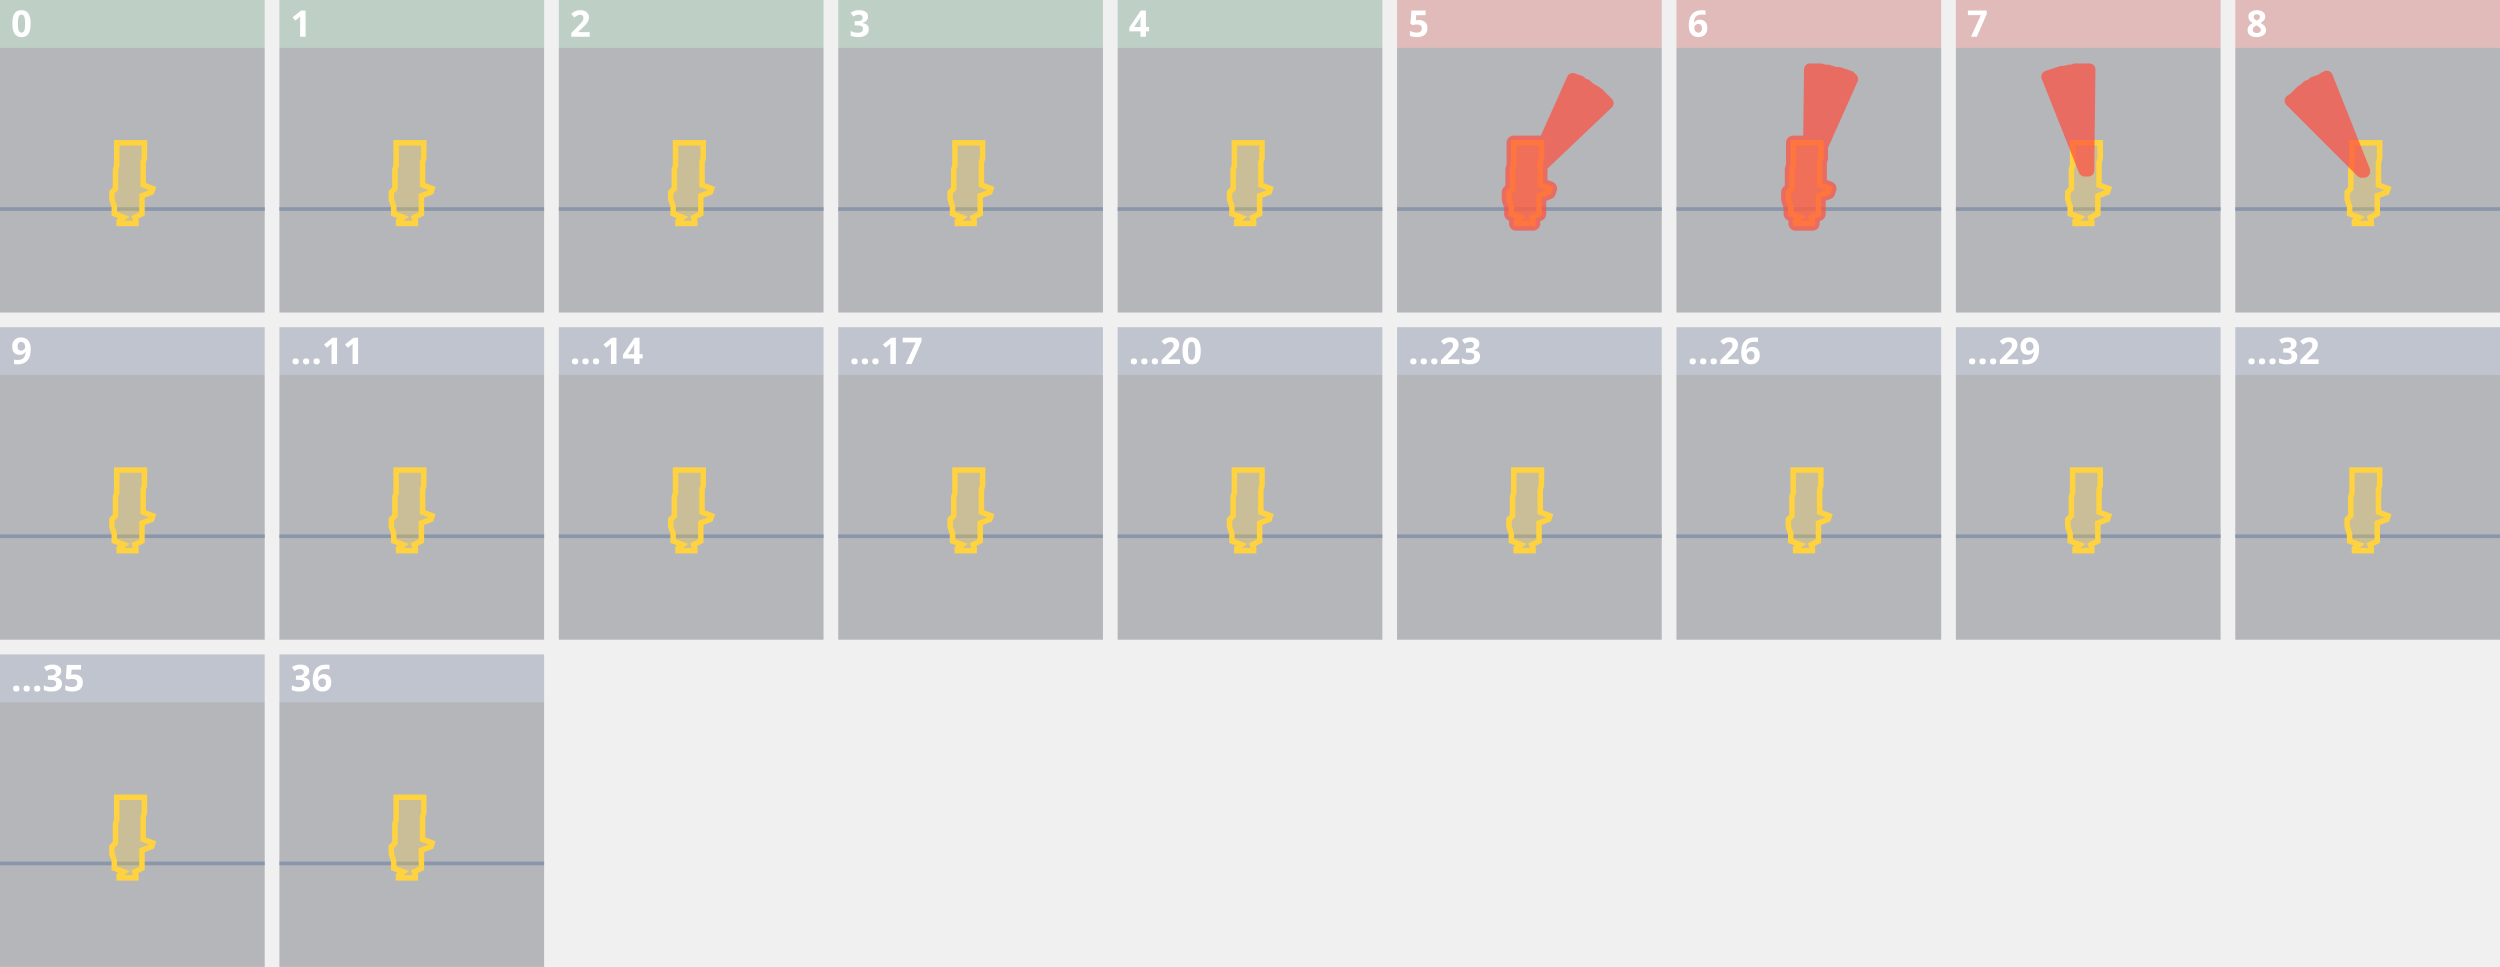
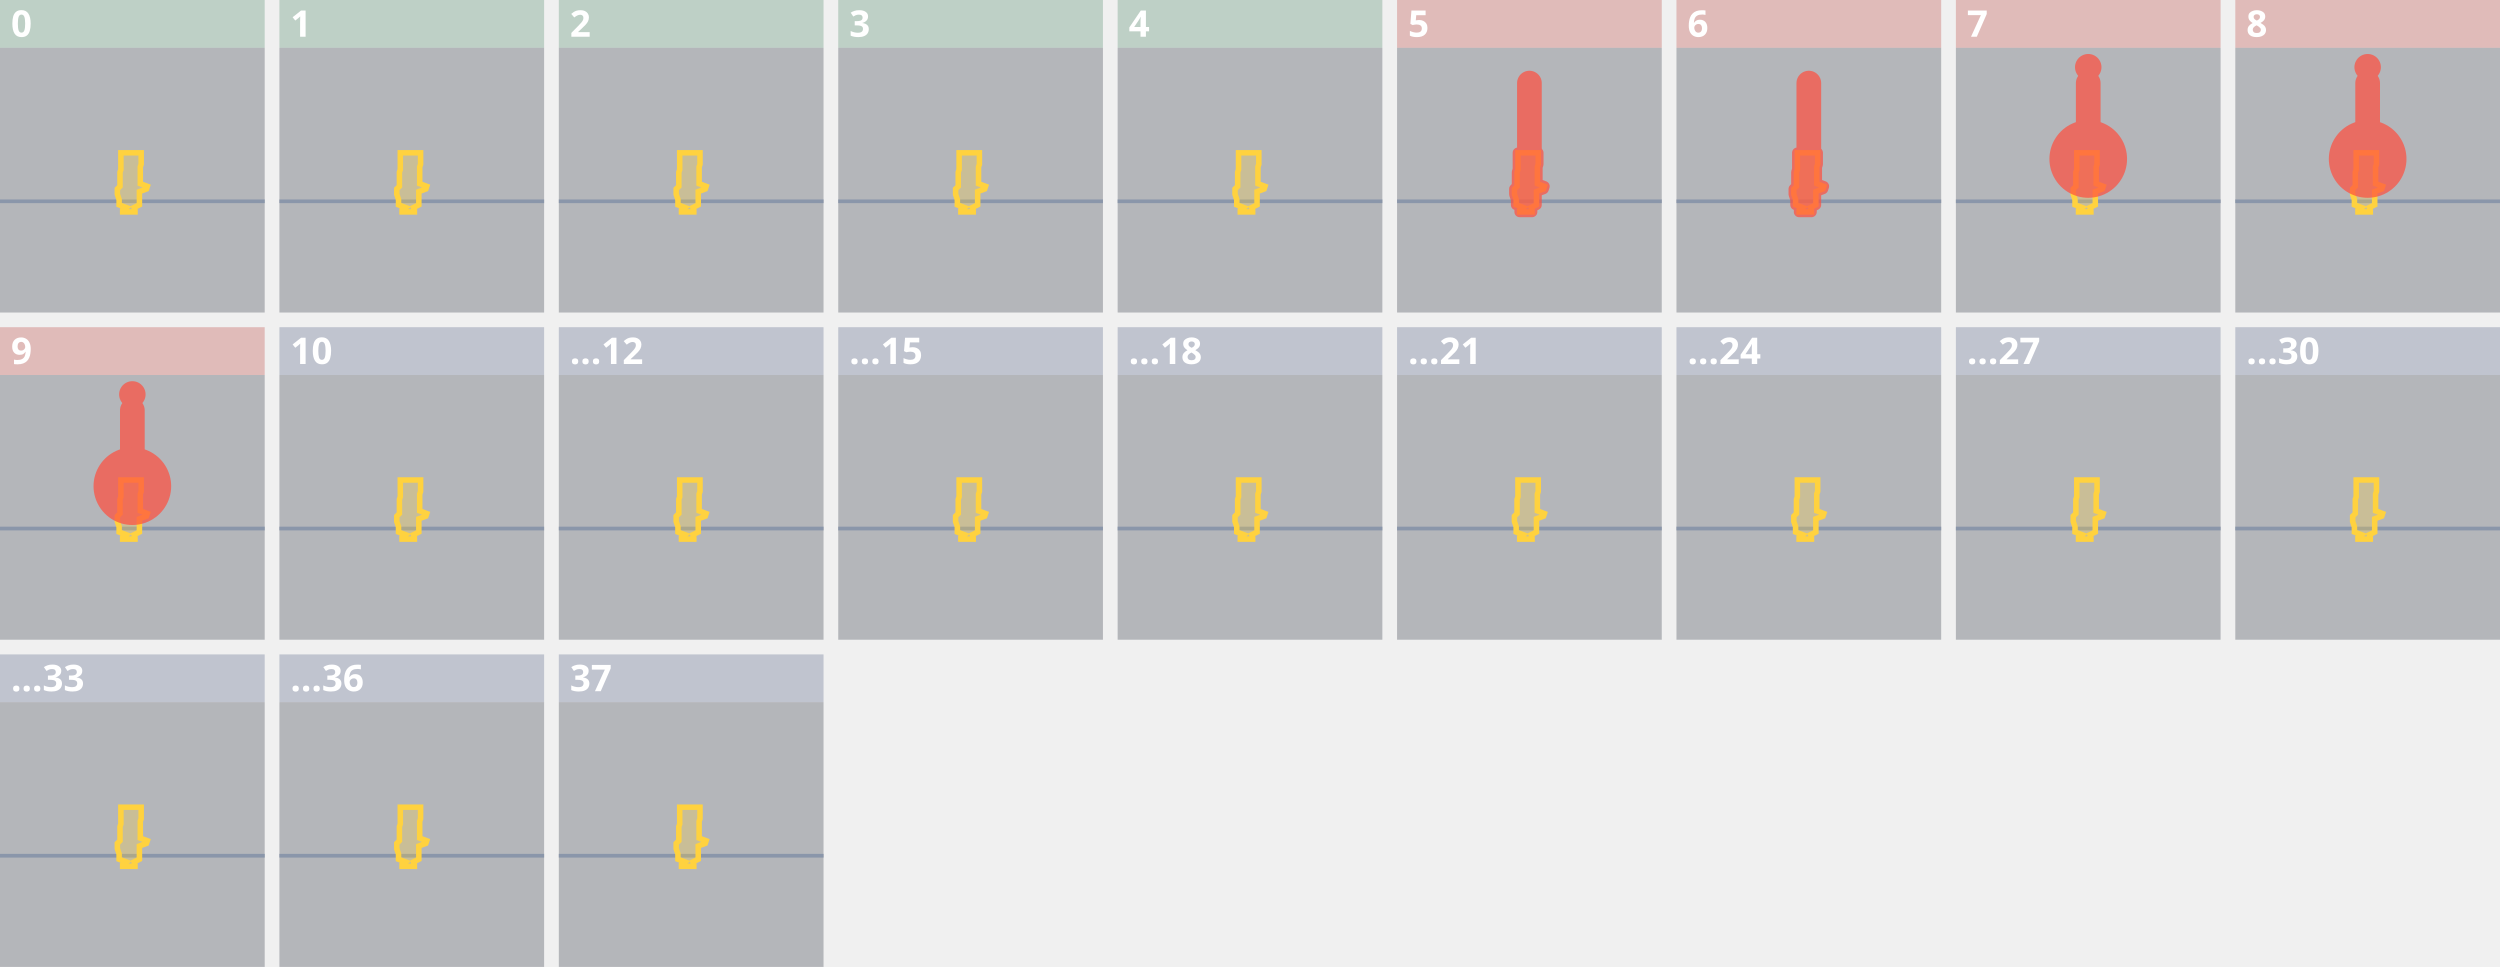
<svg xmlns="http://www.w3.org/2000/svg" viewBox="0 0 680 263" width="680" height="263">
-   <style>text{font:bold 10px sans-serif;fill:#ffffff}.k{fill:#1b2230}.g{stroke:#8a96aa;stroke-width:3.06}use{stroke-width:4.58;fill-opacity:.28}.u{stroke:#ffd23f;fill:#ffd23f}.v{stroke:#4ade80;fill:#4ade80;fill-opacity:.6}.a{stroke:#e879f9;fill:#e879f9}.o{stroke:#22d3ee;fill:#22d3ee;fill-opacity:.5}.H{color:#ff4d3d;fill:#ff4d3d;opacity:.7}.G{color:#3b9cff;fill:#3b9cff;opacity:.75}.S{color:#ffa630;fill:#ffa630;opacity:.75}.T{color:#ffa630;fill:none;stroke:#ffa630;stroke-width:6.11;stroke-dasharray:12.2}.P{color:#c49bff;fill:none;stroke:#c49bff;stroke-width:3.06;stroke-dasharray:9.2}</style>
+   <style>text{font:bold 10px sans-serif;fill:#ffffff}.k{fill:#1b2230}.g{stroke:#8a96aa;stroke-width:4.17}use{stroke-width:6.25;fill-opacity:.28}.u{stroke:#ffd23f;fill:#ffd23f}.v{stroke:#4ade80;fill:#4ade80;fill-opacity:.6}.a{stroke:#e879f9;fill:#e879f9}.o{stroke:#22d3ee;fill:#22d3ee;fill-opacity:.5}.H{color:#ff4d3d;fill:#ff4d3d;opacity:.7}.G{color:#3b9cff;fill:#3b9cff;opacity:.75}.S{color:#ffa630;fill:#ffa630;opacity:.75}.T{color:#ffa630;fill:none;stroke:#ffa630;stroke-width:8.33;stroke-dasharray:16.7}.P{color:#c49bff;fill:none;stroke:#c49bff;stroke-width:4.17;stroke-dasharray:12.5}</style>
  <defs>
    <path id="b0" d="M-13 -31L10 -31L10 -30L10 -27L10 -24L10 -21L10 -18L9 -15L9 -12L9 -9L9 -6L9 -3L9 0L9 4L17 7L16 10L8 13L8 16L8 19L8 22L8 25L8 28L2 31L3 34L3 36L-11 36L-11 34L-7 31L-15 28L-15 25L-15 22L-16 19L-17 16L-17 13L-17 10L-14 7L-14 4L-14 0L-14 -3L-14 -6L-14 -9L-13 -12L-13 -15L-13 -18L-13 -21L-13 -24L-13 -27L-13 -30Z" />
-     <rect id="K" x="-110" y="-110" width="220" height="220" class="k" />
+     <rect id="K" x="-150" y="-150" width="300" height="300" class="k" />
    <rect id="Ls" width="72" height="13" fill="#3f7d5a" />
    <rect id="La" width="72" height="13" fill="#b8332b" />
    <rect id="Le" width="72" height="13" fill="#46557a" />
  </defs>
  <use href="#Ls" x="0" y="0" />
  <text x="3" y="10">0</text>
-   <svg x="0" y="13" width="72" height="72" viewBox="-110 -110 220 220">
+   <svg x="0" y="13" width="72" height="72" viewBox="-150 -150 300 300">
    <use href="#K" />
-     <line x1="-110" y1="24" x2="110" y2="24" class="g" />
+     <line x1="-150" y1="24" x2="150" y2="24" class="g" />
    <use href="#b0" class="u" />
  </svg>
  <use href="#Ls" x="76" y="0" />
  <text x="79" y="10">1</text>
-   <svg x="76" y="13" width="72" height="72" viewBox="-110 -110 220 220">
+   <svg x="76" y="13" width="72" height="72" viewBox="-150 -150 300 300">
    <use href="#K" />
-     <line x1="-110" y1="24" x2="110" y2="24" class="g" />
+     <line x1="-150" y1="24" x2="150" y2="24" class="g" />
    <use href="#b0" class="u" />
  </svg>
  <use href="#Ls" x="152" y="0" />
  <text x="155" y="10">2</text>
-   <svg x="152" y="13" width="72" height="72" viewBox="-110 -110 220 220">
+   <svg x="152" y="13" width="72" height="72" viewBox="-150 -150 300 300">
    <use href="#K" />
-     <line x1="-110" y1="24" x2="110" y2="24" class="g" />
+     <line x1="-150" y1="24" x2="150" y2="24" class="g" />
    <use href="#b0" class="u" />
  </svg>
  <use href="#Ls" x="228" y="0" />
  <text x="231" y="10">3</text>
-   <svg x="228" y="13" width="72" height="72" viewBox="-110 -110 220 220">
+   <svg x="228" y="13" width="72" height="72" viewBox="-150 -150 300 300">
    <use href="#K" />
-     <line x1="-110" y1="24" x2="110" y2="24" class="g" />
+     <line x1="-150" y1="24" x2="150" y2="24" class="g" />
    <use href="#b0" class="u" />
  </svg>
  <use href="#Ls" x="304" y="0" />
  <text x="307" y="10">4</text>
-   <svg x="304" y="13" width="72" height="72" viewBox="-110 -110 220 220">
+   <svg x="304" y="13" width="72" height="72" viewBox="-150 -150 300 300">
    <use href="#K" />
-     <line x1="-110" y1="24" x2="110" y2="24" class="g" />
+     <line x1="-150" y1="24" x2="150" y2="24" class="g" />
    <use href="#b0" class="u" />
  </svg>
  <use href="#La" x="380" y="0" />
  <text x="383" y="10">5</text>
-   <svg x="380" y="13" width="72" height="72" viewBox="-110 -110 220 220">
+   <svg x="380" y="13" width="72" height="72" viewBox="-150 -150 300 300">
    <use href="#K" />
-     <line x1="-110" y1="24" x2="110" y2="24" class="g" />
+     <line x1="-150" y1="24" x2="150" y2="24" class="g" />
    <use href="#b0" class="u" />
    <g class="H">
-       <path d="M36 -84L39 -83L42 -82L44 -80L47 -79L49 -77L52 -75L54 -74L57 -72L59 -70L61 -68L63 -66L65 -64L4 -6L4 -6L4 -7L4 -7L3 -7L3 -7L3 -7L3 -7L3 -7L3 -7L2 -8L2 -8L2 -8Z" stroke="currentColor" stroke-width="10" stroke-linejoin="round" />
+       <line x1="0" y1="-20" x2="0" y2="-110" stroke="currentColor" stroke-width="28" stroke-linecap="round" />
      <path d="M-13 -31L10 -31L10 -30L10 -27L10 -24L10 -21L10 -18L9 -15L9 -12L9 -9L9 -6L9 -3L9 0L9 4L17 7L16 10L8 13L8 16L8 19L8 22L8 25L8 28L2 31L3 34L3 36L-11 36L-11 34L-7 31L-15 28L-15 25L-15 22L-16 19L-17 16L-17 13L-17 10L-14 7L-14 4L-14 0L-14 -3L-14 -6L-14 -9L-13 -12L-13 -15L-13 -18L-13 -21L-13 -24L-13 -27L-13 -30Z" stroke="currentColor" stroke-width="12" stroke-linejoin="round" />
    </g>
  </svg>
  <use href="#La" x="456" y="0" />
  <text x="459" y="10">6</text>
-   <svg x="456" y="13" width="72" height="72" viewBox="-110 -110 220 220">
+   <svg x="456" y="13" width="72" height="72" viewBox="-150 -150 300 300">
    <use href="#K" />
-     <line x1="-110" y1="24" x2="110" y2="24" class="g" />
+     <line x1="-150" y1="24" x2="150" y2="24" class="g" />
    <use href="#b0" class="u" />
    <g class="H">
-       <path d="M1 -92L4 -92L7 -92L10 -92L13 -91L16 -91L19 -90L22 -89L25 -89L28 -88L31 -87L34 -86L36 -84L2 -8L2 -8L2 -8L1 -8L1 -8L1 -8L1 -8L1 -8L1 -8L0 -8L0 -8L0 -8L0 -8Z" stroke="currentColor" stroke-width="10" stroke-linejoin="round" />
+       <line x1="0" y1="-20" x2="0" y2="-110" stroke="currentColor" stroke-width="28" stroke-linecap="round" />
      <path d="M-13 -31L10 -31L10 -30L10 -27L10 -24L10 -21L10 -18L9 -15L9 -12L9 -9L9 -6L9 -3L9 0L9 4L17 7L16 10L8 13L8 16L8 19L8 22L8 25L8 28L2 31L3 34L3 36L-11 36L-11 34L-7 31L-15 28L-15 25L-15 22L-16 19L-17 16L-17 13L-17 10L-14 7L-14 4L-14 0L-14 -3L-14 -6L-14 -9L-13 -12L-13 -15L-13 -18L-13 -21L-13 -24L-13 -27L-13 -30Z" stroke="currentColor" stroke-width="12" stroke-linejoin="round" />
    </g>
  </svg>
  <use href="#La" x="532" y="0" />
  <text x="535" y="10">7</text>
-   <svg x="532" y="13" width="72" height="72" viewBox="-110 -110 220 220">
+   <svg x="532" y="13" width="72" height="72" viewBox="-150 -150 300 300">
    <use href="#K" />
-     <line x1="-110" y1="24" x2="110" y2="24" class="g" />
+     <line x1="-150" y1="24" x2="150" y2="24" class="g" />
    <use href="#b0" class="u" />
    <g class="H">
-       <path d="M-34 -86L-31 -87L-28 -88L-25 -89L-22 -90L-19 -90L-16 -91L-13 -91L-11 -92L-8 -92L-5 -92L-2 -92L1 -92L0 -8L0 -8L-1 -8L-1 -8L-1 -8L-1 -8L-1 -8L-2 -8L-2 -8L-2 -8L-2 -8L-2 -8L-3 -8Z" stroke="currentColor" stroke-width="10" stroke-linejoin="round" />
+       <line x1="0" y1="-20" x2="0" y2="-110" stroke="currentColor" stroke-width="28" stroke-linecap="round" />
+       <line x1="0" y1="-128" x2="0" y2="-128" stroke="currentColor" stroke-width="30" stroke-linecap="round" />
+       <line x1="0" y1="-24" x2="0" y2="-24" stroke="currentColor" stroke-width="88" stroke-linecap="round" />
    </g>
  </svg>
  <use href="#La" x="608" y="0" />
  <text x="611" y="10">8</text>
-   <svg x="608" y="13" width="72" height="72" viewBox="-110 -110 220 220">
+   <svg x="608" y="13" width="72" height="72" viewBox="-150 -150 300 300">
    <use href="#K" />
-     <line x1="-110" y1="24" x2="110" y2="24" class="g" />
+     <line x1="-150" y1="24" x2="150" y2="24" class="g" />
    <use href="#b0" class="u" />
    <g class="H">
-       <path d="M-64 -66L-61 -68L-59 -70L-57 -72L-55 -74L-52 -76L-50 -78L-47 -79L-45 -81L-42 -82L-39 -83L-36 -85L-34 -86L-3 -8L-3 -8L-3 -8L-3 -8L-3 -7L-4 -7L-4 -7L-4 -7L-4 -7L-4 -7L-4 -7L-4 -7L-5 -7Z" stroke="currentColor" stroke-width="10" stroke-linejoin="round" />
+       <line x1="0" y1="-20" x2="0" y2="-110" stroke="currentColor" stroke-width="28" stroke-linecap="round" />
+       <line x1="0" y1="-128" x2="0" y2="-128" stroke="currentColor" stroke-width="30" stroke-linecap="round" />
+       <line x1="0" y1="-24" x2="0" y2="-24" stroke="currentColor" stroke-width="88" stroke-linecap="round" />
    </g>
  </svg>
-   <use href="#Le" x="0" y="89" />
+   <use href="#La" x="0" y="89" />
  <text x="3" y="99">9</text>
-   <svg x="0" y="102" width="72" height="72" viewBox="-110 -110 220 220">
+   <svg x="0" y="102" width="72" height="72" viewBox="-150 -150 300 300">
    <use href="#K" />
-     <line x1="-110" y1="24" x2="110" y2="24" class="g" />
+     <line x1="-150" y1="24" x2="150" y2="24" class="g" />
    <use href="#b0" class="u" />
+     <g class="H">
+       <line x1="0" y1="-20" x2="0" y2="-110" stroke="currentColor" stroke-width="28" stroke-linecap="round" />
+       <line x1="0" y1="-128" x2="0" y2="-128" stroke="currentColor" stroke-width="30" stroke-linecap="round" />
+       <line x1="0" y1="-24" x2="0" y2="-24" stroke="currentColor" stroke-width="88" stroke-linecap="round" />
+     </g>
  </svg>
  <use href="#Le" x="76" y="89" />
-   <text x="79" y="99">…11</text>
-   <svg x="76" y="102" width="72" height="72" viewBox="-110 -110 220 220">
+   <text x="79" y="99">10</text>
+   <svg x="76" y="102" width="72" height="72" viewBox="-150 -150 300 300">
    <use href="#K" />
-     <line x1="-110" y1="24" x2="110" y2="24" class="g" />
+     <line x1="-150" y1="24" x2="150" y2="24" class="g" />
    <use href="#b0" class="u" />
  </svg>
  <use href="#Le" x="152" y="89" />
-   <text x="155" y="99">…14</text>
-   <svg x="152" y="102" width="72" height="72" viewBox="-110 -110 220 220">
+   <text x="155" y="99">…12</text>
+   <svg x="152" y="102" width="72" height="72" viewBox="-150 -150 300 300">
    <use href="#K" />
-     <line x1="-110" y1="24" x2="110" y2="24" class="g" />
+     <line x1="-150" y1="24" x2="150" y2="24" class="g" />
    <use href="#b0" class="u" />
  </svg>
  <use href="#Le" x="228" y="89" />
-   <text x="231" y="99">…17</text>
-   <svg x="228" y="102" width="72" height="72" viewBox="-110 -110 220 220">
+   <text x="231" y="99">…15</text>
+   <svg x="228" y="102" width="72" height="72" viewBox="-150 -150 300 300">
    <use href="#K" />
-     <line x1="-110" y1="24" x2="110" y2="24" class="g" />
+     <line x1="-150" y1="24" x2="150" y2="24" class="g" />
    <use href="#b0" class="u" />
  </svg>
  <use href="#Le" x="304" y="89" />
-   <text x="307" y="99">…20</text>
-   <svg x="304" y="102" width="72" height="72" viewBox="-110 -110 220 220">
+   <text x="307" y="99">…18</text>
+   <svg x="304" y="102" width="72" height="72" viewBox="-150 -150 300 300">
    <use href="#K" />
-     <line x1="-110" y1="24" x2="110" y2="24" class="g" />
+     <line x1="-150" y1="24" x2="150" y2="24" class="g" />
    <use href="#b0" class="u" />
  </svg>
  <use href="#Le" x="380" y="89" />
-   <text x="383" y="99">…23</text>
-   <svg x="380" y="102" width="72" height="72" viewBox="-110 -110 220 220">
+   <text x="383" y="99">…21</text>
+   <svg x="380" y="102" width="72" height="72" viewBox="-150 -150 300 300">
    <use href="#K" />
-     <line x1="-110" y1="24" x2="110" y2="24" class="g" />
+     <line x1="-150" y1="24" x2="150" y2="24" class="g" />
    <use href="#b0" class="u" />
  </svg>
  <use href="#Le" x="456" y="89" />
-   <text x="459" y="99">…26</text>
-   <svg x="456" y="102" width="72" height="72" viewBox="-110 -110 220 220">
+   <text x="459" y="99">…24</text>
+   <svg x="456" y="102" width="72" height="72" viewBox="-150 -150 300 300">
    <use href="#K" />
-     <line x1="-110" y1="24" x2="110" y2="24" class="g" />
+     <line x1="-150" y1="24" x2="150" y2="24" class="g" />
    <use href="#b0" class="u" />
  </svg>
  <use href="#Le" x="532" y="89" />
-   <text x="535" y="99">…29</text>
-   <svg x="532" y="102" width="72" height="72" viewBox="-110 -110 220 220">
+   <text x="535" y="99">…27</text>
+   <svg x="532" y="102" width="72" height="72" viewBox="-150 -150 300 300">
    <use href="#K" />
-     <line x1="-110" y1="24" x2="110" y2="24" class="g" />
+     <line x1="-150" y1="24" x2="150" y2="24" class="g" />
    <use href="#b0" class="u" />
  </svg>
  <use href="#Le" x="608" y="89" />
-   <text x="611" y="99">…32</text>
-   <svg x="608" y="102" width="72" height="72" viewBox="-110 -110 220 220">
+   <text x="611" y="99">…30</text>
+   <svg x="608" y="102" width="72" height="72" viewBox="-150 -150 300 300">
    <use href="#K" />
-     <line x1="-110" y1="24" x2="110" y2="24" class="g" />
+     <line x1="-150" y1="24" x2="150" y2="24" class="g" />
    <use href="#b0" class="u" />
  </svg>
  <use href="#Le" x="0" y="178" />
-   <text x="3" y="188">…35</text>
-   <svg x="0" y="191" width="72" height="72" viewBox="-110 -110 220 220">
+   <text x="3" y="188">…33</text>
+   <svg x="0" y="191" width="72" height="72" viewBox="-150 -150 300 300">
    <use href="#K" />
-     <line x1="-110" y1="24" x2="110" y2="24" class="g" />
+     <line x1="-150" y1="24" x2="150" y2="24" class="g" />
    <use href="#b0" class="u" />
  </svg>
  <use href="#Le" x="76" y="178" />
-   <text x="79" y="188">36</text>
-   <svg x="76" y="191" width="72" height="72" viewBox="-110 -110 220 220">
+   <text x="79" y="188">…36</text>
+   <svg x="76" y="191" width="72" height="72" viewBox="-150 -150 300 300">
    <use href="#K" />
-     <line x1="-110" y1="24" x2="110" y2="24" class="g" />
+     <line x1="-150" y1="24" x2="150" y2="24" class="g" />
+     <use href="#b0" class="u" />
+   </svg>
+   <use href="#Le" x="152" y="178" />
+   <text x="155" y="188">37</text>
+   <svg x="152" y="191" width="72" height="72" viewBox="-150 -150 300 300">
+     <use href="#K" />
+     <line x1="-150" y1="24" x2="150" y2="24" class="g" />
    <use href="#b0" class="u" />
  </svg>
</svg>
